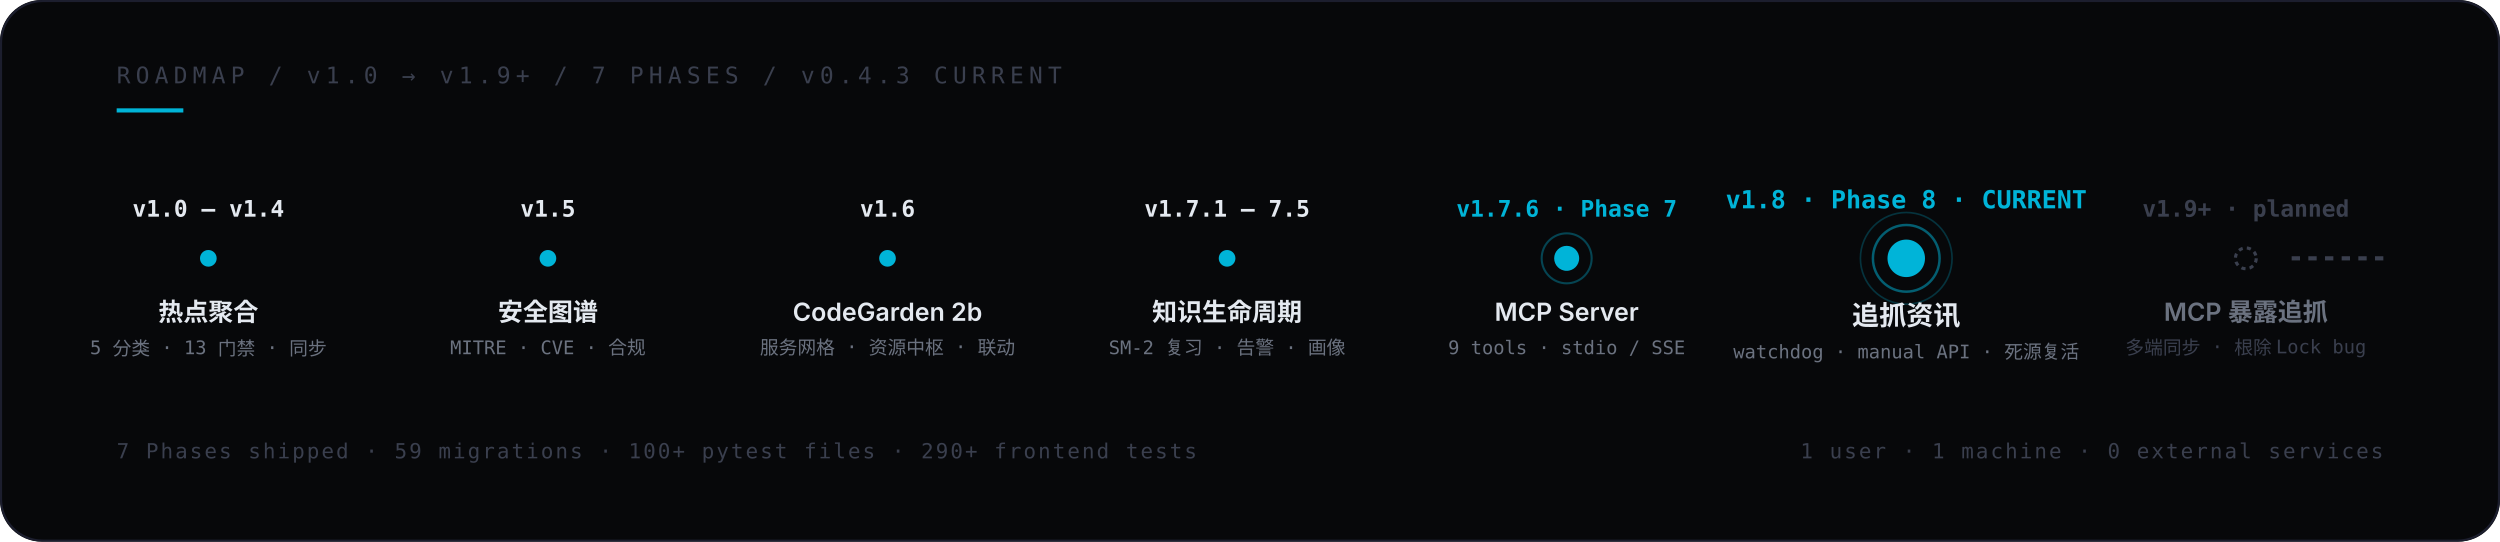
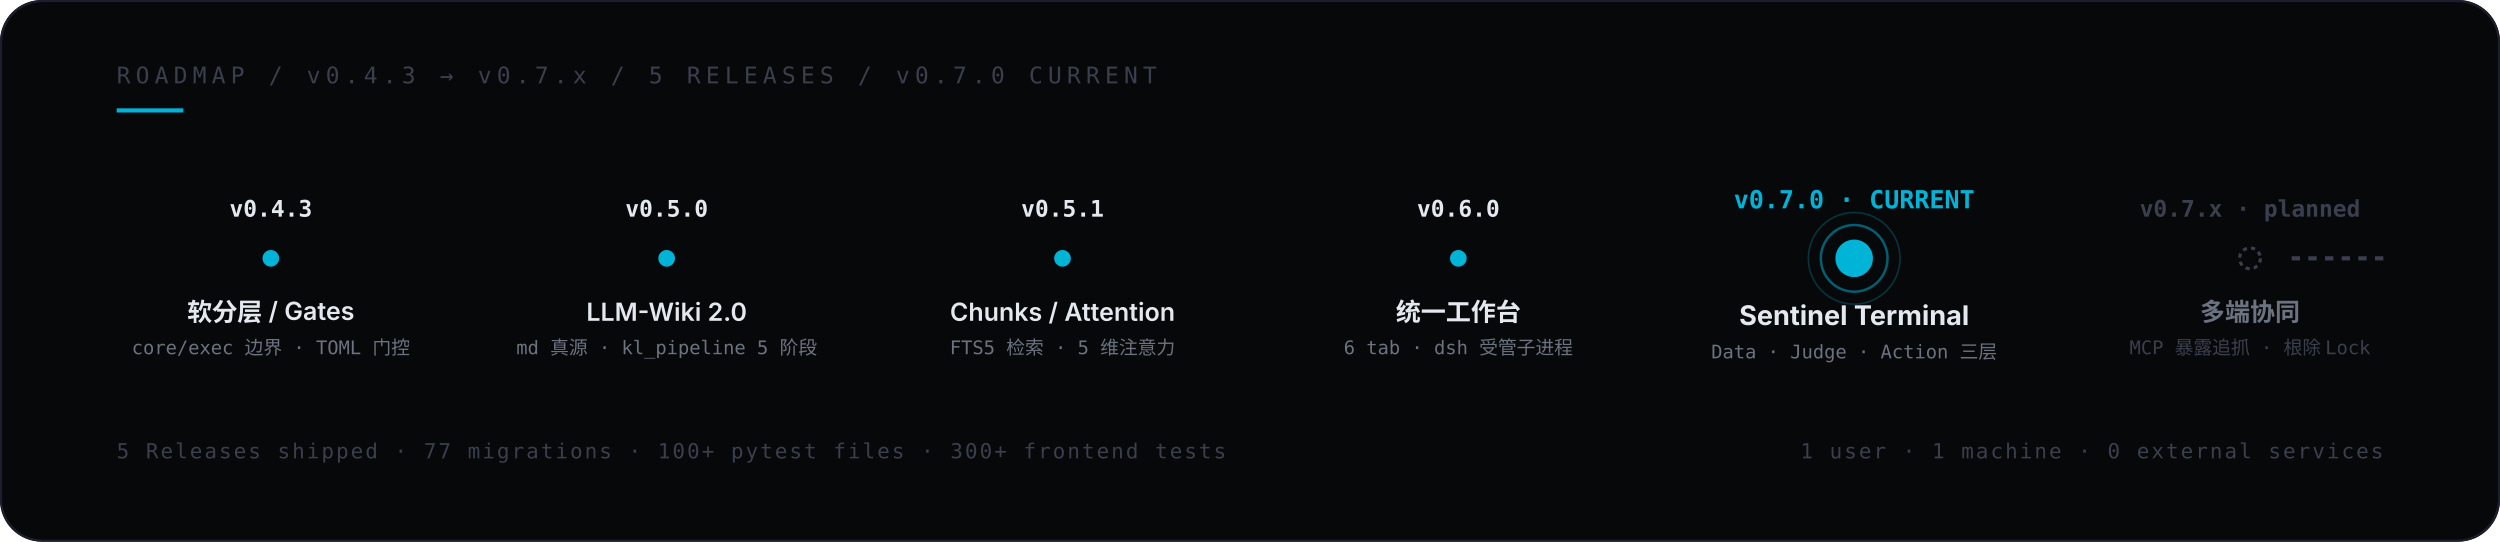
<svg xmlns="http://www.w3.org/2000/svg" width="1200" height="260" viewBox="0 0 1200 260" role="img" aria-labelledby="rm-title rm-desc">
  <defs>
    <linearGradient id="railGrad" x1="0" y1="0" x2="1" y2="0">
      <stop offset="0" stop-color="#1C1E2E" />
      <stop offset="0.6" stop-color="#00B4D8" />
      <stop offset="1" stop-color="#3A3F4E" />
    </linearGradient>
  </defs>
  <rect width="1200" height="260" rx="20" fill="#07080A" />
  <rect x="0.5" y="0.5" width="1199" height="259" rx="20" fill="none" stroke="#1C1E2E" stroke-width="1" />
-   <text x="56" y="40" font-family="ui-monospace, SFMono-Regular, Menlo, monospace" font-size="11" fill="#3A3F4E" letter-spacing="2.5">ROADMAP  /  v1.0 → v1.9+  /  7 PHASES  /  v0.4.3 CURRENT</text>
+   <text x="56" y="40" font-family="ui-monospace, SFMono-Regular, Menlo, monospace" font-size="11" fill="#3A3F4E" letter-spacing="2.5">ROADMAP  /  v0.4.3 → v0.7.x  /  5 RELEASES  /  v0.7.0 CURRENT</text>
  <rect x="56" y="52" width="32" height="2" fill="#00B4D8" />
  <line x1="100" y1="124" x2="1100" y2="124" stroke="url(#railGrad)" stroke-width="2" />
  <line x1="1100" y1="124" x2="1144" y2="124" stroke="#3A3F4E" stroke-width="2" stroke-dasharray="4 4" />
-   <g transform="translate(100 124)">
+   <g transform="translate(130 124)">
    <circle r="5" fill="#00B4D8" stroke="#07080A" stroke-width="2" />
-     <text x="0" y="-20" text-anchor="middle" font-family="ui-monospace, SFMono-Regular, Menlo, monospace" font-size="11" font-weight="600" fill="#E4E9F0">v1.0 – v1.4</text>
-     <text x="0" y="30" text-anchor="middle" font-family="-apple-system, BlinkMacSystemFont, 'Segoe UI', 'PingFang SC', sans-serif" font-size="12" font-weight="600" fill="#E4E9F0">热点聚合</text>
-     <text x="0" y="46" text-anchor="middle" font-family="ui-monospace, SFMono-Regular, Menlo, monospace" font-size="9" fill="#6B7280">5 分类 · 13 门禁 · 同步</text>
+     <text x="0" y="-20" text-anchor="middle" font-family="ui-monospace, SFMono-Regular, Menlo, monospace" font-size="11" font-weight="600" fill="#E4E9F0">v0.4.3</text>
+     <text x="0" y="30" text-anchor="middle" font-family="-apple-system, BlinkMacSystemFont, 'Segoe UI', 'PingFang SC', sans-serif" font-size="12" font-weight="600" fill="#E4E9F0">软分层 / Gates</text>
+     <text x="0" y="46" text-anchor="middle" font-family="ui-monospace, SFMono-Regular, Menlo, monospace" font-size="9" fill="#6B7280">core/exec 边界 · TOML 门控</text>
  </g>
-   <g transform="translate(263 124)">
+   <g transform="translate(320 124)">
    <circle r="5" fill="#00B4D8" stroke="#07080A" stroke-width="2" />
-     <text x="0" y="-20" text-anchor="middle" font-family="ui-monospace, SFMono-Regular, Menlo, monospace" font-size="11" font-weight="600" fill="#E4E9F0">v1.5</text>
-     <text x="0" y="30" text-anchor="middle" font-family="-apple-system, BlinkMacSystemFont, 'Segoe UI', 'PingFang SC', sans-serif" font-size="12" font-weight="600" fill="#E4E9F0">安全图谱</text>
-     <text x="0" y="46" text-anchor="middle" font-family="ui-monospace, SFMono-Regular, Menlo, monospace" font-size="9" fill="#6B7280">MITRE · CVE · 合规</text>
+     <text x="0" y="-20" text-anchor="middle" font-family="ui-monospace, SFMono-Regular, Menlo, monospace" font-size="11" font-weight="600" fill="#E4E9F0">v0.5.0</text>
+     <text x="0" y="30" text-anchor="middle" font-family="-apple-system, BlinkMacSystemFont, 'Segoe UI', 'PingFang SC', sans-serif" font-size="12" font-weight="600" fill="#E4E9F0">LLM-Wiki 2.0</text>
+     <text x="0" y="46" text-anchor="middle" font-family="ui-monospace, SFMono-Regular, Menlo, monospace" font-size="9" fill="#6B7280">md 真源 · kl_pipeline 5 阶段</text>
  </g>
-   <g transform="translate(426 124)">
+   <g transform="translate(510 124)">
    <circle r="5" fill="#00B4D8" stroke="#07080A" stroke-width="2" />
-     <text x="0" y="-20" text-anchor="middle" font-family="ui-monospace, SFMono-Regular, Menlo, monospace" font-size="11" font-weight="600" fill="#E4E9F0">v1.6</text>
-     <text x="0" y="30" text-anchor="middle" font-family="-apple-system, BlinkMacSystemFont, 'Segoe UI', 'PingFang SC', sans-serif" font-size="12" font-weight="600" fill="#E4E9F0">CodeGarden 2b</text>
-     <text x="0" y="46" text-anchor="middle" font-family="ui-monospace, SFMono-Regular, Menlo, monospace" font-size="9" fill="#6B7280">服务网格 · 资源中枢 · 联动</text>
+     <text x="0" y="-20" text-anchor="middle" font-family="ui-monospace, SFMono-Regular, Menlo, monospace" font-size="11" font-weight="600" fill="#E4E9F0">v0.5.1</text>
+     <text x="0" y="30" text-anchor="middle" font-family="-apple-system, BlinkMacSystemFont, 'Segoe UI', 'PingFang SC', sans-serif" font-size="12" font-weight="600" fill="#E4E9F0">Chunks / Attention</text>
+     <text x="0" y="46" text-anchor="middle" font-family="ui-monospace, SFMono-Regular, Menlo, monospace" font-size="9" fill="#6B7280">FTS5 检索 · 5 维注意力</text>
  </g>
-   <g transform="translate(589 124)">
+   <g transform="translate(700 124)">
    <circle r="5" fill="#00B4D8" stroke="#07080A" stroke-width="2" />
-     <text x="0" y="-20" text-anchor="middle" font-family="ui-monospace, SFMono-Regular, Menlo, monospace" font-size="11" font-weight="600" fill="#E4E9F0">v1.7.1 – 7.5</text>
-     <text x="0" y="30" text-anchor="middle" font-family="-apple-system, BlinkMacSystemFont, 'Segoe UI', 'PingFang SC', sans-serif" font-size="12" font-weight="600" fill="#E4E9F0">知识生命周期</text>
-     <text x="0" y="46" text-anchor="middle" font-family="ui-monospace, SFMono-Regular, Menlo, monospace" font-size="9" fill="#6B7280">SM-2 复习 · 告警 · 画像</text>
+     <text x="0" y="-20" text-anchor="middle" font-family="ui-monospace, SFMono-Regular, Menlo, monospace" font-size="11" font-weight="600" fill="#E4E9F0">v0.6.0</text>
+     <text x="0" y="30" text-anchor="middle" font-family="-apple-system, BlinkMacSystemFont, 'Segoe UI', 'PingFang SC', sans-serif" font-size="12" font-weight="600" fill="#E4E9F0">统一工作台</text>
+     <text x="0" y="46" text-anchor="middle" font-family="ui-monospace, SFMono-Regular, Menlo, monospace" font-size="9" fill="#6B7280">6 tab · dsh 受管子进程</text>
  </g>
-   <g transform="translate(752 124)">
-     <circle r="7" fill="#00B4D8" stroke="#07080A" stroke-width="2" />
-     <circle r="12" fill="none" stroke="#00B4D8" stroke-width="1" opacity="0.35" />
-     <text x="0" y="-20" text-anchor="middle" font-family="ui-monospace, SFMono-Regular, Menlo, monospace" font-size="11" font-weight="600" fill="#00B4D8">v1.7.6  ·  Phase 7</text>
-     <text x="0" y="30" text-anchor="middle" font-family="-apple-system, BlinkMacSystemFont, 'Segoe UI', 'PingFang SC', sans-serif" font-size="12" font-weight="600" fill="#E4E9F0">MCP Server</text>
-     <text x="0" y="46" text-anchor="middle" font-family="ui-monospace, SFMono-Regular, Menlo, monospace" font-size="9" fill="#6B7280">9 tools · stdio / SSE</text>
-   </g>
-   <g transform="translate(915 124)">
+   <g transform="translate(890 124)">
    <circle r="10" fill="#00B4D8" stroke="#07080A" stroke-width="2" />
    <circle r="16" fill="none" stroke="#00B4D8" stroke-width="1.2" opacity="0.5" />
    <circle r="22" fill="none" stroke="#00B4D8" stroke-width="0.8" opacity="0.25" />
-     <text x="0" y="-24" text-anchor="middle" font-family="ui-monospace, SFMono-Regular, Menlo, monospace" font-size="12" font-weight="700" fill="#00B4D8">v1.8  ·  Phase 8  ·  CURRENT</text>
-     <text x="0" y="32" text-anchor="middle" font-family="-apple-system, BlinkMacSystemFont, 'Segoe UI', 'PingFang SC', sans-serif" font-size="13" font-weight="700" fill="#E4E9F0">追抓资讯</text>
-     <text x="0" y="48" text-anchor="middle" font-family="ui-monospace, SFMono-Regular, Menlo, monospace" font-size="9" fill="#6B7280">watchdog · manual API · 死源复活</text>
+     <text x="0" y="-24" text-anchor="middle" font-family="ui-monospace, SFMono-Regular, Menlo, monospace" font-size="12" font-weight="700" fill="#00B4D8">v0.7.0  ·  CURRENT</text>
+     <text x="0" y="32" text-anchor="middle" font-family="-apple-system, BlinkMacSystemFont, 'Segoe UI', 'PingFang SC', sans-serif" font-size="13" font-weight="700" fill="#E4E9F0">Sentinel Terminal</text>
+     <text x="0" y="48" text-anchor="middle" font-family="ui-monospace, SFMono-Regular, Menlo, monospace" font-size="9" fill="#6B7280">Data · Judge · Action 三层</text>
  </g>
-   <g transform="translate(1078 124)">
+   <g transform="translate(1080 124)">
    <circle r="5" fill="#07080A" stroke="#3A3F4E" stroke-width="1.5" stroke-dasharray="2 2" />
-     <text x="0" y="-20" text-anchor="middle" font-family="ui-monospace, SFMono-Regular, Menlo, monospace" font-size="11" font-weight="600" fill="#3A3F4E">v1.9+  ·  planned</text>
-     <text x="0" y="30" text-anchor="middle" font-family="-apple-system, BlinkMacSystemFont, 'Segoe UI', 'PingFang SC', sans-serif" font-size="12" font-weight="600" fill="#6B7280">MCP 暴露追抓</text>
-     <text x="0" y="46" text-anchor="middle" font-family="ui-monospace, SFMono-Regular, Menlo, monospace" font-size="9" fill="#3A3F4E">多端同步 · 根除 Lock bug</text>
+     <text x="0" y="-20" text-anchor="middle" font-family="ui-monospace, SFMono-Regular, Menlo, monospace" font-size="11" font-weight="600" fill="#3A3F4E">v0.7.x  ·  planned</text>
+     <text x="0" y="30" text-anchor="middle" font-family="-apple-system, BlinkMacSystemFont, 'Segoe UI', 'PingFang SC', sans-serif" font-size="12" font-weight="600" fill="#6B7280">多端协同</text>
+     <text x="0" y="46" text-anchor="middle" font-family="ui-monospace, SFMono-Regular, Menlo, monospace" font-size="9" fill="#3A3F4E">MCP 暴露追抓 · 根除 Lock</text>
  </g>
  <text x="56" y="220" font-family="ui-monospace, SFMono-Regular, Menlo, monospace" font-size="10" fill="#3A3F4E" letter-spacing="1">
-     7 Phases shipped  ·  59 migrations  ·  100+ pytest files  ·  290+ frontend tests
+     5 Releases shipped  ·  77 migrations  ·  100+ pytest files  ·  300+ frontend tests
  </text>
  <text x="1144" y="220" text-anchor="end" font-family="ui-monospace, SFMono-Regular, Menlo, monospace" font-size="10" fill="#3A3F4E" letter-spacing="1">
    1 user  ·  1 machine  ·  0 external services
  </text>
</svg>
